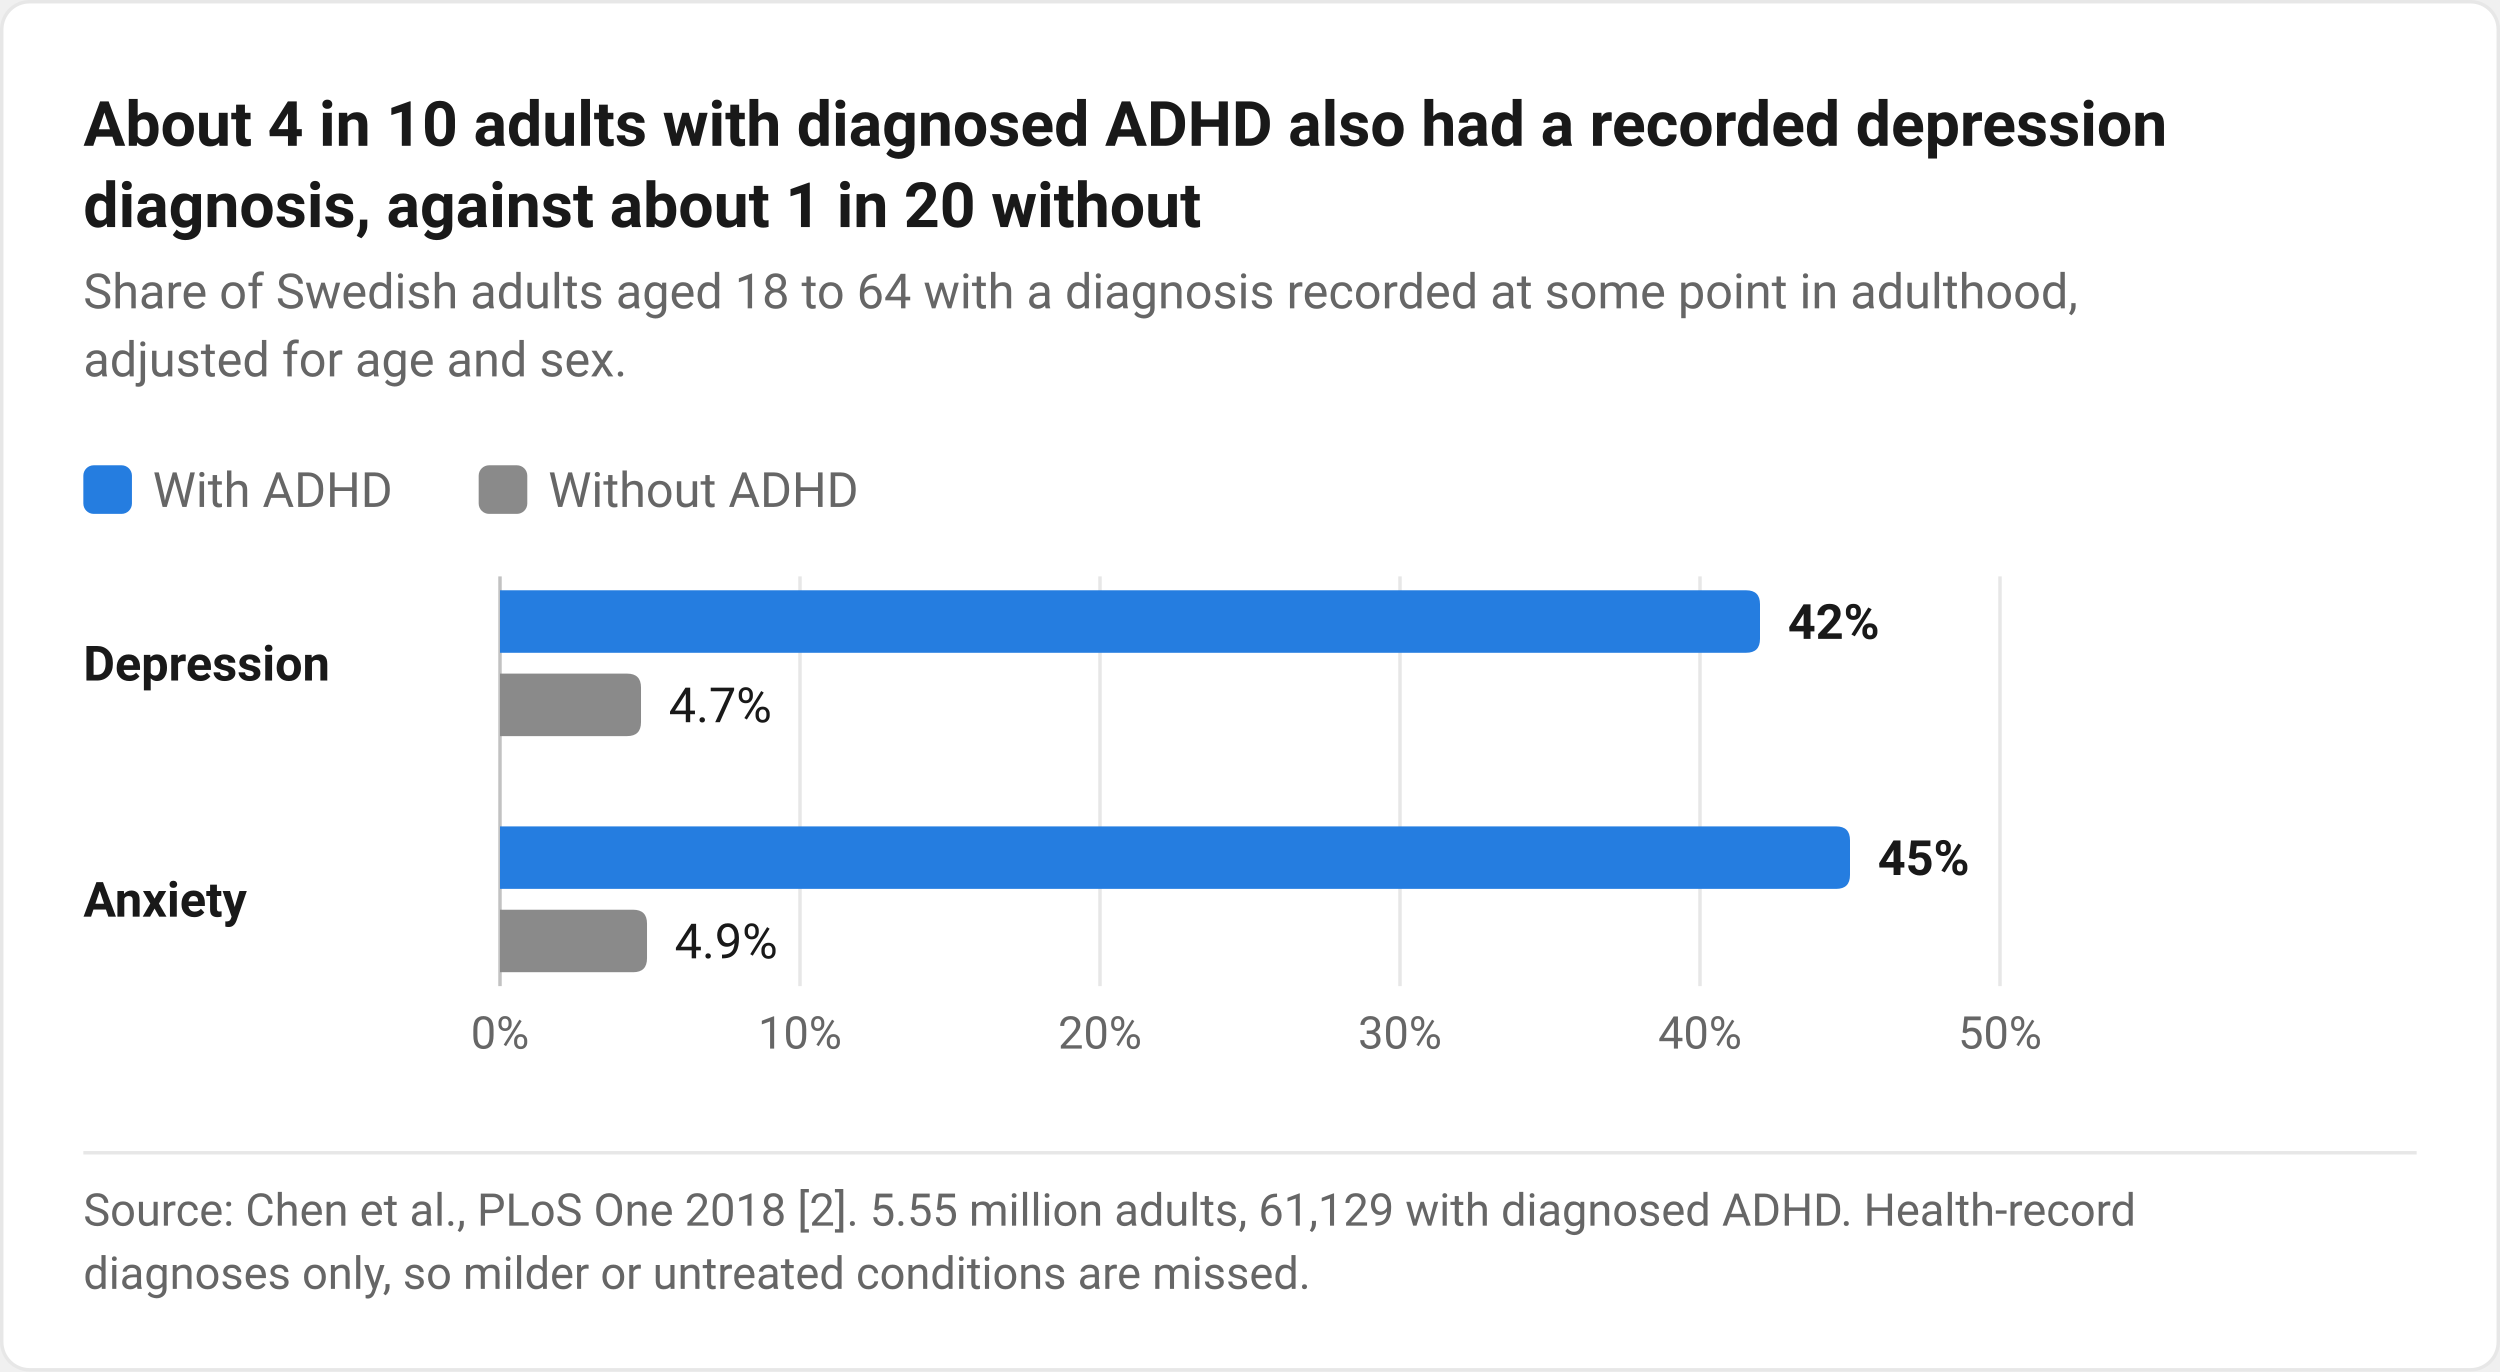
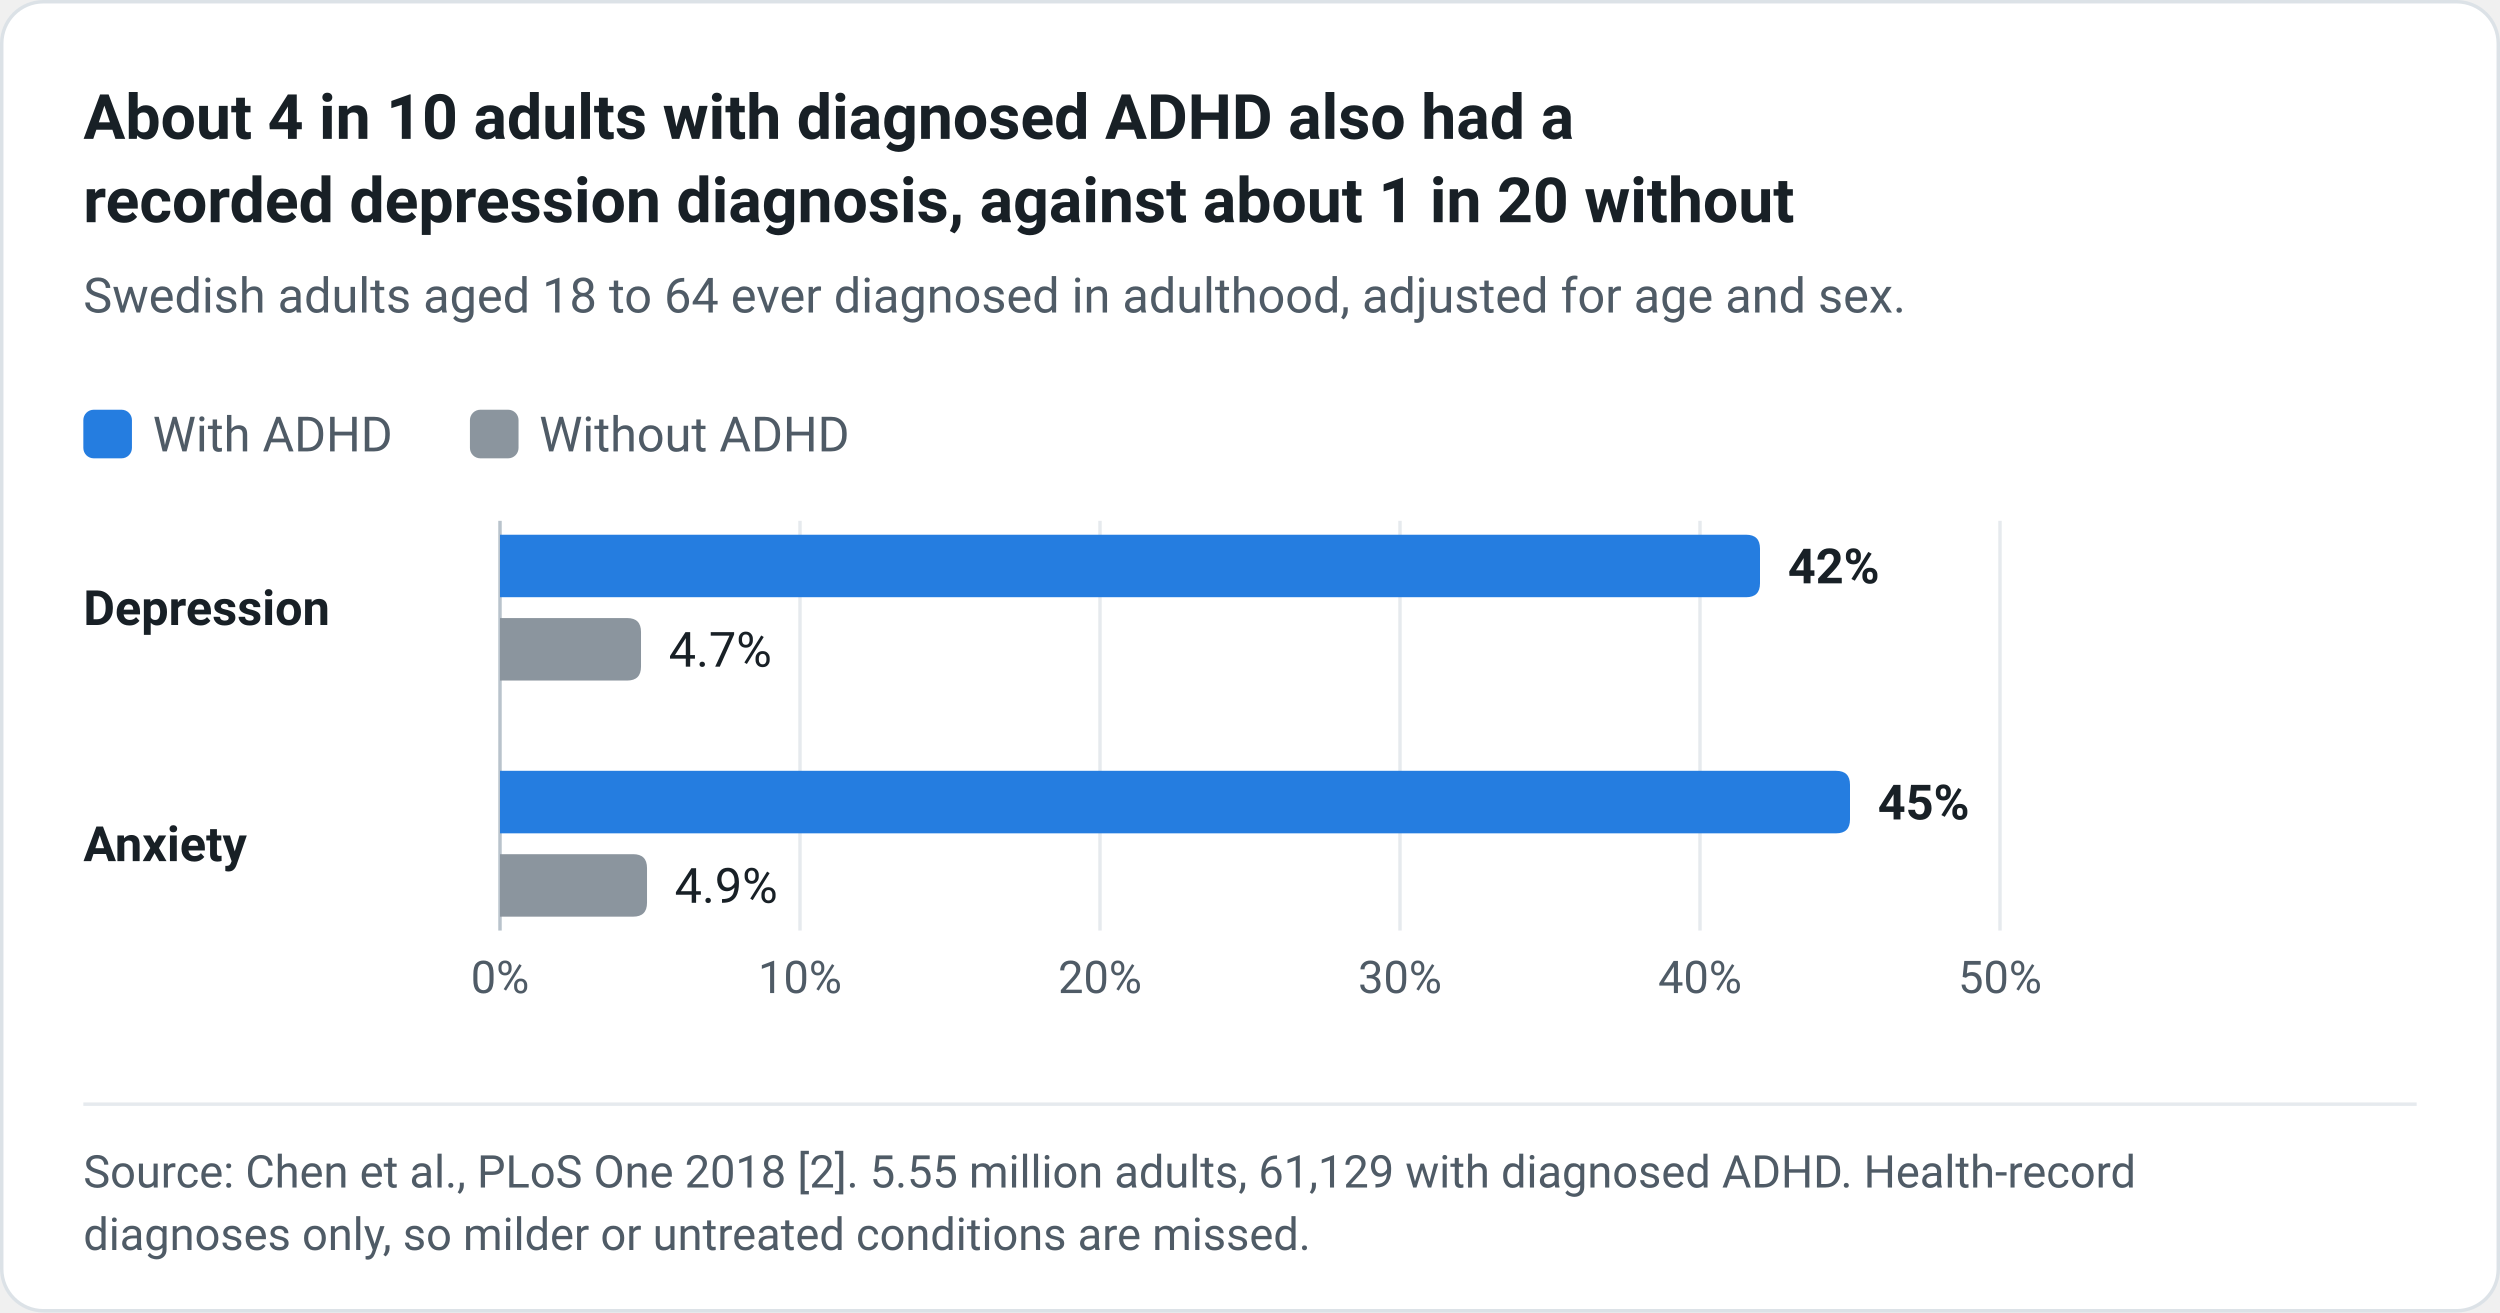
- <svg xmlns="http://www.w3.org/2000/svg" viewBox="0 0 720 395" width="720" height="395" role="img" aria-labelledby="title desc" font-family="system-ui, -apple-system, &quot;Segoe UI&quot;, Roboto, sans-serif">
-   <rect x="0.5" y="0.5" width="719" height="394" rx="8" fill="#ffffff" stroke="#e7e7e7" stroke-width="1" />
-   <text x="24.0" y="42.0" font-size="18" font-weight="650" fill="#191919" text-anchor="start">About 4 in 10 adults with diagnosed ADHD also had a recorded depression</text>
-   <text x="24.0" y="65.4" font-size="18" font-weight="650" fill="#191919" text-anchor="start">diagnosis, against about 1 in 20 without</text>
-   <text x="24.0" y="88.8" font-size="14" font-weight="400" fill="#666666" text-anchor="start">Share of Swedish adults aged 18 to 64 with a diagnosis recorded at some point in adulthood,</text>
-   <text x="24.0" y="108.4" font-size="14" font-weight="400" fill="#666666" text-anchor="start">adjusted for age and sex.</text>
-   <rect x="24" y="134.0" width="14" height="14" rx="3" fill="#257de0" />
-   <text x="44.0" y="146.0" font-size="14" font-weight="400" fill="#666666" text-anchor="start">With ADHD</text>
-   <rect x="137.86" y="134.0" width="14" height="14" rx="3" fill="#8a8a8a" />
-   <text x="157.9" y="146.0" font-size="14" font-weight="400" fill="#666666" text-anchor="start">Without ADHD</text>
-   <line x1="144.0" x2="144.0" y1="166.0" y2="284.0" stroke="#c2c2c2" stroke-width="1" />
-   <text x="144.0" y="302.0" font-size="13" font-weight="400" fill="#666666" text-anchor="middle">0%</text>
-   <line x1="230.4" x2="230.4" y1="166.0" y2="284.0" stroke="#e7e7e7" stroke-width="1" />
-   <text x="230.4" y="302.0" font-size="13" font-weight="400" fill="#666666" text-anchor="middle">10%</text>
-   <line x1="316.8" x2="316.8" y1="166.0" y2="284.0" stroke="#e7e7e7" stroke-width="1" />
-   <text x="316.8" y="302.0" font-size="13" font-weight="400" fill="#666666" text-anchor="middle">20%</text>
-   <line x1="403.2" x2="403.2" y1="166.0" y2="284.0" stroke="#e7e7e7" stroke-width="1" />
-   <text x="403.2" y="302.0" font-size="13" font-weight="400" fill="#666666" text-anchor="middle">30%</text>
-   <line x1="489.6" x2="489.6" y1="166.0" y2="284.0" stroke="#e7e7e7" stroke-width="1" />
-   <text x="489.6" y="302.0" font-size="13" font-weight="400" fill="#666666" text-anchor="middle">40%</text>
-   <line x1="576.0" x2="576.0" y1="166.0" y2="284.0" stroke="#e7e7e7" stroke-width="1" />
-   <text x="576.0" y="302.0" font-size="13" font-weight="400" fill="#666666" text-anchor="middle">50%</text>
-   <text x="24.0" y="196.0" font-size="14" font-weight="600" fill="#191919" text-anchor="start">Depression</text>
-   <path d="M144.00,170.00 H502.88 Q506.88,170.00 506.88,174.00 V184.00 Q506.88,188.00 502.88,188.00 H144.00 Z" fill="#257de0" />
-   <text x="514.9" y="184.0" font-size="14" font-weight="600" fill="#191919" text-anchor="start">42% </text>
-   <path d="M144.00,194.00 H180.61 Q184.61,194.00 184.61,198.00 V208.00 Q184.61,212.00 180.61,212.00 H144.00 Z" fill="#8a8a8a" />
-   <text x="192.6" y="208.0" font-size="14" font-weight="400" fill="#191919" text-anchor="start">4.7% </text>
-   <text x="24.0" y="264.0" font-size="14" font-weight="600" fill="#191919" text-anchor="start">Anxiety</text>
-   <path d="M144.00,238.00 H528.80 Q532.80,238.00 532.80,242.00 V252.00 Q532.80,256.00 528.80,256.00 H144.00 Z" fill="#257de0" />
-   <text x="540.8" y="252.0" font-size="14" font-weight="600" fill="#191919" text-anchor="start">45% </text>
-   <path d="M144.00,262.00 H182.34 Q186.34,262.00 186.34,266.00 V276.00 Q186.34,280.00 182.34,280.00 H144.00 Z" fill="#8a8a8a" />
-   <text x="194.3" y="276.0" font-size="14" font-weight="400" fill="#191919" text-anchor="start">4.9% </text>
-   <line x1="24" x2="696" y1="332.0" y2="332.0" stroke="#e7e7e7" stroke-width="1" />
-   <text x="24.0" y="353.0" font-size="13" font-weight="400" fill="#666666" text-anchor="start">Source: Chen et al., PLoS One 2018 [2]. 5.55 million adults, 61,129 with diagnosed ADHD. Health-record</text>
-   <text x="24.0" y="371.2" font-size="13" font-weight="400" fill="#666666" text-anchor="start">diagnoses only, so milder or untreated conditions are missed.</text>
+ <svg xmlns="http://www.w3.org/2000/svg" viewBox="0 0 720 378" width="720" height="378" role="img" aria-labelledby="t d" font-family="system-ui, -apple-system, &quot;Segoe UI&quot;, Roboto, sans-serif">
+   <rect x="0.5" y="0.5" width="719" height="377" rx="12" fill="#ffffff" stroke="#dce2e7" stroke-width="1" />
+   <text x="24.0" y="40.0" font-size="18" font-weight="600" fill="#182026" text-anchor="start">About 4 in 10 adults with diagnosed ADHD also had a</text>
+   <text x="24.0" y="64.0" font-size="18" font-weight="600" fill="#182026" text-anchor="start">recorded depression diagnosis, against about 1 in 20 without</text>
+   <text x="24.0" y="90.0" font-size="14" font-weight="400" fill="#4f5b66" text-anchor="start">Swedish adults aged 18 to 64 ever diagnosed in adulthood, adjusted for age and sex.</text>
+   <rect x="24" y="118" width="14" height="14" rx="3" fill="#257de0" />
+   <text x="44.0" y="130.0" font-size="14" font-weight="400" fill="#4f5b66" text-anchor="start">With ADHD</text>
+   <rect x="135.34" y="118" width="14" height="14" rx="3" fill="#8b959e" />
+   <text x="155.3" y="130.0" font-size="14" font-weight="400" fill="#4f5b66" text-anchor="start">Without ADHD</text>
+   <line x1="144.0" x2="144.0" y1="150.0" y2="268.0" stroke="#b9c3cc" stroke-width="1" />
+   <text x="144.0" y="286.0" font-size="13" font-weight="400" fill="#4f5b66" text-anchor="middle">0%</text>
+   <line x1="230.4" x2="230.4" y1="150.0" y2="268.0" stroke="#e6eaee" stroke-width="1" />
+   <text x="230.4" y="286.0" font-size="13" font-weight="400" fill="#4f5b66" text-anchor="middle">10%</text>
+   <line x1="316.8" x2="316.8" y1="150.0" y2="268.0" stroke="#e6eaee" stroke-width="1" />
+   <text x="316.8" y="286.0" font-size="13" font-weight="400" fill="#4f5b66" text-anchor="middle">20%</text>
+   <line x1="403.2" x2="403.2" y1="150.0" y2="268.0" stroke="#e6eaee" stroke-width="1" />
+   <text x="403.2" y="286.0" font-size="13" font-weight="400" fill="#4f5b66" text-anchor="middle">30%</text>
+   <line x1="489.6" x2="489.6" y1="150.0" y2="268.0" stroke="#e6eaee" stroke-width="1" />
+   <text x="489.6" y="286.0" font-size="13" font-weight="400" fill="#4f5b66" text-anchor="middle">40%</text>
+   <line x1="576.0" x2="576.0" y1="150.0" y2="268.0" stroke="#e6eaee" stroke-width="1" />
+   <text x="576.0" y="286.0" font-size="13" font-weight="400" fill="#4f5b66" text-anchor="middle">50%</text>
+   <text x="24.0" y="180.0" font-size="14" font-weight="600" fill="#182026" text-anchor="start">Depression</text>
+   <path d="M144.00,154.00 H502.88 Q506.88,154.00 506.88,158.00 V168.00 Q506.88,172.00 502.88,172.00 H144.00 Z" fill="#257de0" />
+   <text x="514.9" y="168.0" font-size="14" font-weight="600" fill="#182026" text-anchor="start">42% </text>
+   <path d="M144.00,178.00 H180.61 Q184.61,178.00 184.61,182.00 V192.00 Q184.61,196.00 180.61,196.00 H144.00 Z" fill="#8b959e" />
+   <text x="192.6" y="192.0" font-size="14" font-weight="400" fill="#182026" text-anchor="start">4.7% </text>
+   <text x="24.0" y="248.0" font-size="14" font-weight="600" fill="#182026" text-anchor="start">Anxiety</text>
+   <path d="M144.00,222.00 H528.80 Q532.80,222.00 532.80,226.00 V236.00 Q532.80,240.00 528.80,240.00 H144.00 Z" fill="#257de0" />
+   <text x="540.8" y="236.0" font-size="14" font-weight="600" fill="#182026" text-anchor="start">45% </text>
+   <path d="M144.00,246.00 H182.34 Q186.34,246.00 186.34,250.00 V260.00 Q186.34,264.00 182.34,264.00 H144.00 Z" fill="#8b959e" />
+   <text x="194.3" y="260.0" font-size="14" font-weight="400" fill="#182026" text-anchor="start">4.9% </text>
+   <line x1="24" x2="696" y1="318.0" y2="318.0" stroke="#e6eaee" stroke-width="1" />
+   <text x="24.0" y="342.0" font-size="13" font-weight="400" fill="#4f5b66" text-anchor="start">Source: Chen et al., PLoS One 2018 [2]. 5.55 million adults, 61,129 with diagnosed ADHD. Health-record</text>
+   <text x="24.0" y="360.0" font-size="13" font-weight="400" fill="#4f5b66" text-anchor="start">diagnoses only, so milder or untreated conditions are missed.</text>
</svg>
